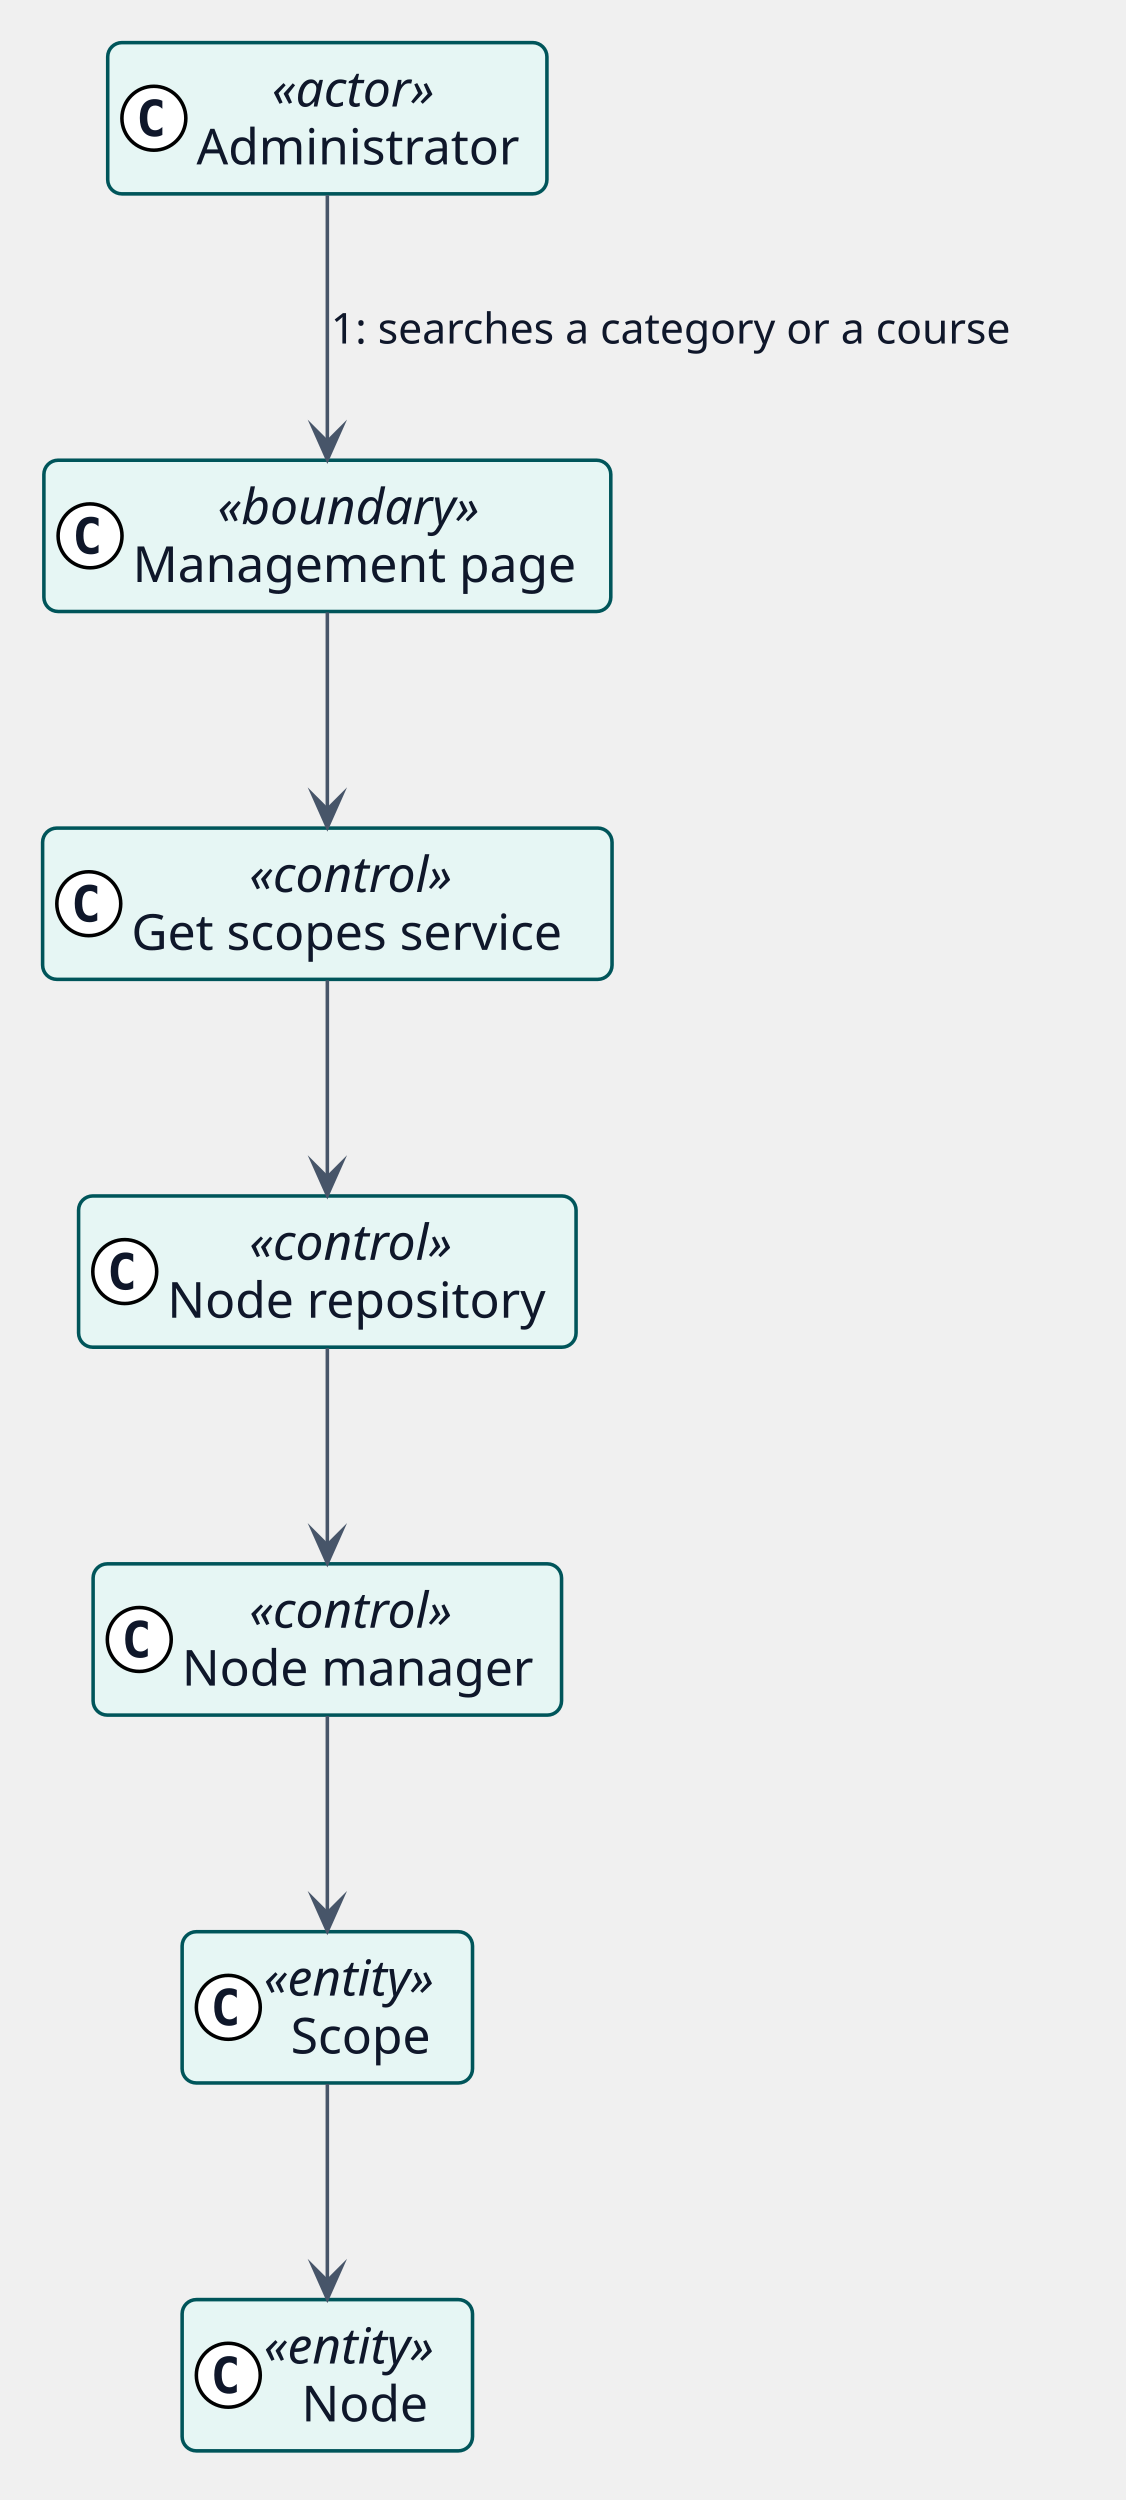
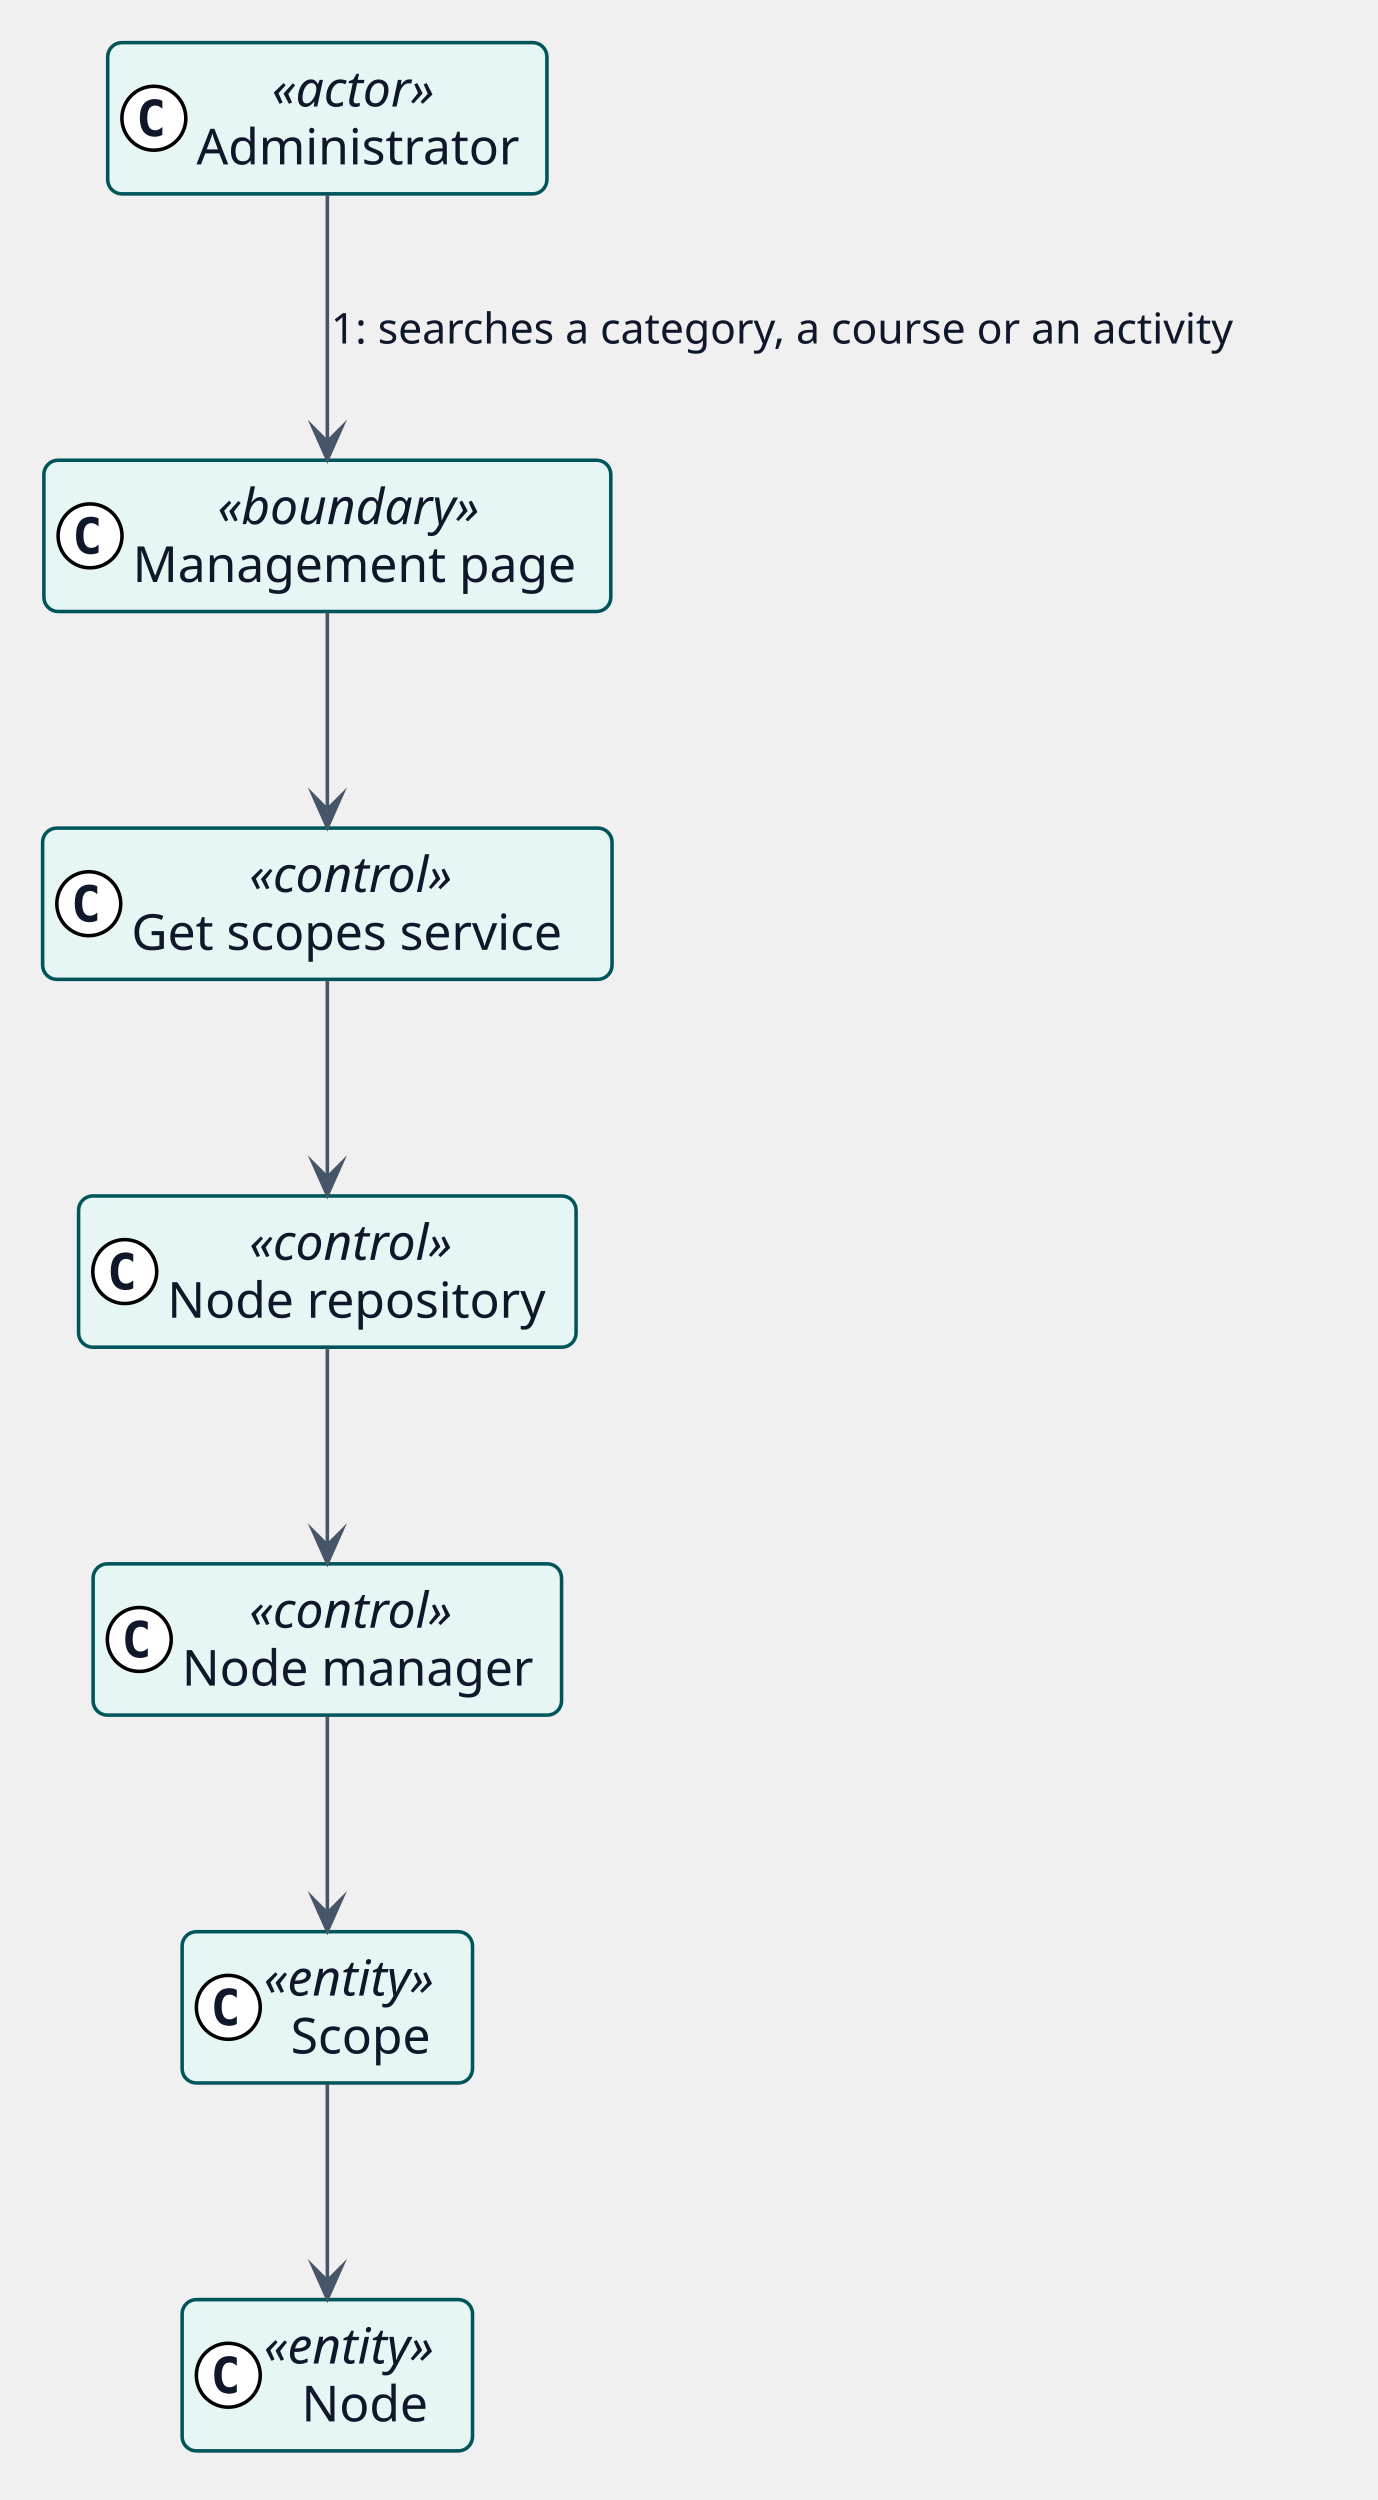
- <svg xmlns="http://www.w3.org/2000/svg" version="1.1" data-diagram-type="CLASS" style="width:317px;height:704px;background:#FFFFFF;" width="317px" height="704px" viewBox="0 0 317 704" zoomAndPan="magnify" preserveAspectRatio="none" contentStyleType="text/css">
+ <svg xmlns="http://www.w3.org/2000/svg" version="1.1" data-diagram-type="CLASS" style="width:388px;height:704px;background:#FFFFFF;" width="388px" height="704px" viewBox="0 0 388 704" zoomAndPan="magnify" preserveAspectRatio="none" contentStyleType="text/css">
  <defs />
  <g font-family="sans-serif" lengthAdjust="spacing">
    <g class="entity" data-qualified-name="user" id="ent0001" data-source-line="109">
      <rect x="30.33" y="12" width="123.683" height="42.594" fill="#E6F6F4" style="stroke:#00555A;stroke-width:1;" rx="4" ry="4" />
      <ellipse cx="43.33" cy="33.297" rx="9" ry="9" fill="#FFF" style="stroke:#000;stroke-width:1;" />
      <path d="M45.721,38 Q45.236,38.25 44.705,38.375 Q44.189,38.5 43.611,38.5 Q41.549,38.5 40.455,37.141 Q39.377,35.781 39.377,33.203 Q39.377,30.625 40.455,29.266 Q41.549,27.906 43.611,27.906 Q44.189,27.906 44.721,28.031 Q45.252,28.156 45.721,28.391 L45.721,30.641 Q45.205,30.156 44.705,29.938 Q44.221,29.719 43.705,29.719 Q42.596,29.719 42.033,30.594 Q41.471,31.469 41.471,33.203 Q41.471,34.922 42.033,35.813 Q42.596,36.688 43.705,36.688 Q44.221,36.688 44.705,36.469 Q45.205,36.234 45.721,35.766 L45.721,38 Z " fill="#0F172A" />
      <text x="76.562" y="29.995" fill="#0F172A" font-size="14" textLength="53.218" font-style="italic" font-family="IBM Plex Sans">«actor»</text>
      <text x="55.33" y="46.292" fill="#0F172A" font-size="14" textLength="95.683" font-family="IBM Plex Sans">Administrator</text>
    </g>
    <g class="entity" data-qualified-name="c0" id="ent0002" data-source-line="110">
      <rect x="12.36" y="129.6" width="159.64" height="42.594" fill="#E6F6F4" style="stroke:#00555A;stroke-width:1;" rx="4" ry="4" />
      <ellipse cx="25.36" cy="150.897" rx="9" ry="9" fill="#FFF" style="stroke:#000;stroke-width:1;" />
      <path d="M27.751,155.6 Q27.266,155.85 26.735,155.975 Q26.219,156.1 25.641,156.1 Q23.579,156.1 22.485,154.741 Q21.407,153.381 21.407,150.803 Q21.407,148.225 22.485,146.866 Q23.579,145.506 25.641,145.506 Q26.219,145.506 26.751,145.631 Q27.282,145.756 27.751,145.991 L27.751,148.241 Q27.235,147.756 26.735,147.538 Q26.251,147.319 25.735,147.319 Q24.626,147.319 24.063,148.194 Q23.501,149.069 23.501,150.803 Q23.501,152.522 24.063,153.413 Q24.626,154.288 25.735,154.288 Q26.251,154.288 26.735,154.069 Q27.235,153.834 27.751,153.366 L27.751,155.6 Z " fill="#0F172A" />
      <text x="61.262" y="147.595" fill="#0F172A" font-size="14" textLength="83.836" font-style="italic" font-family="IBM Plex Sans">«boundary»</text>
      <text x="37.36" y="163.892" fill="#0F172A" font-size="14" textLength="131.64" font-family="IBM Plex Sans">Management page</text>
    </g>
    <g class="entity" data-qualified-name="c1" id="ent0003" data-source-line="111">
      <rect x="12" y="233.19" width="160.351" height="42.594" fill="#E6F6F4" style="stroke:#00555A;stroke-width:1;" rx="4" ry="4" />
      <ellipse cx="25" cy="254.487" rx="9" ry="9" fill="#FFF" style="stroke:#000;stroke-width:1;" />
      <path d="M27.391,259.19 Q26.906,259.44 26.375,259.565 Q25.859,259.69 25.281,259.69 Q23.219,259.69 22.125,258.331 Q21.047,256.971 21.047,254.393 Q21.047,251.815 22.125,250.456 Q23.219,249.096 25.281,249.096 Q25.859,249.096 26.391,249.221 Q26.922,249.346 27.391,249.581 L27.391,251.831 Q26.875,251.346 26.375,251.127 Q25.891,250.909 25.375,250.909 Q24.266,250.909 23.703,251.784 Q23.141,252.659 23.141,254.393 Q23.141,256.112 23.703,257.002 Q24.266,257.877 25.375,257.877 Q25.891,257.877 26.375,257.659 Q26.875,257.424 27.391,256.956 L27.391,259.19 Z " fill="#0F172A" />
      <text x="70.192" y="251.185" fill="#0F172A" font-size="14" textLength="65.967" font-style="italic" font-family="IBM Plex Sans">«control»</text>
      <text x="37" y="267.482" fill="#0F172A" font-size="14" textLength="132.351" font-family="IBM Plex Sans">Get scopes service</text>
    </g>
    <g class="entity" data-qualified-name="c2" id="ent0004" data-source-line="112">
      <rect x="22.13" y="336.78" width="140.089" height="42.594" fill="#E6F6F4" style="stroke:#00555A;stroke-width:1;" rx="4" ry="4" />
      <ellipse cx="35.13" cy="358.077" rx="9" ry="9" fill="#FFF" style="stroke:#000;stroke-width:1;" />
      <path d="M37.521,362.78 Q37.036,363.03 36.505,363.155 Q35.989,363.28 35.411,363.28 Q33.349,363.28 32.255,361.921 Q31.177,360.561 31.177,357.983 Q31.177,355.405 32.255,354.046 Q33.349,352.686 35.411,352.686 Q35.989,352.686 36.521,352.811 Q37.052,352.936 37.521,353.171 L37.521,355.421 Q37.005,354.936 36.505,354.718 Q36.021,354.499 35.505,354.499 Q34.396,354.499 33.833,355.374 Q33.271,356.249 33.271,357.983 Q33.271,359.702 33.833,360.593 Q34.396,361.468 35.505,361.468 Q36.021,361.468 36.505,361.249 Q37.005,361.014 37.521,360.546 L37.521,362.78 Z " fill="#0F172A" />
      <text x="70.191" y="354.775" fill="#0F172A" font-size="14" textLength="65.967" font-style="italic" font-family="IBM Plex Sans">«control»</text>
      <text x="47.13" y="371.072" fill="#0F172A" font-size="14" textLength="112.089" font-family="IBM Plex Sans">Node repository</text>
    </g>
    <g class="entity" data-qualified-name="c3" id="ent0005" data-source-line="113">
      <rect x="26.22" y="440.38" width="131.913" height="42.594" fill="#E6F6F4" style="stroke:#00555A;stroke-width:1;" rx="4" ry="4" />
      <ellipse cx="39.22" cy="461.677" rx="9" ry="9" fill="#FFF" style="stroke:#000;stroke-width:1;" />
      <path d="M41.611,466.38 Q41.126,466.63 40.595,466.755 Q40.079,466.88 39.501,466.88 Q37.439,466.88 36.345,465.521 Q35.267,464.161 35.267,461.583 Q35.267,459.005 36.345,457.646 Q37.439,456.286 39.501,456.286 Q40.079,456.286 40.611,456.411 Q41.142,456.536 41.611,456.771 L41.611,459.021 Q41.095,458.536 40.595,458.318 Q40.111,458.099 39.595,458.099 Q38.486,458.099 37.923,458.974 Q37.361,459.849 37.361,461.583 Q37.361,463.302 37.923,464.193 Q38.486,465.068 39.595,465.068 Q40.111,465.068 40.595,464.849 Q41.095,464.614 41.611,464.146 L41.611,466.38 Z " fill="#0F172A" />
      <text x="70.193" y="458.375" fill="#0F172A" font-size="14" textLength="65.967" font-style="italic" font-family="IBM Plex Sans">«control»</text>
      <text x="51.22" y="474.672" fill="#0F172A" font-size="14" textLength="103.913" font-family="IBM Plex Sans">Node manager</text>
    </g>
    <g class="entity" data-qualified-name="c4" id="ent0006" data-source-line="114">
      <rect x="51.29" y="543.97" width="81.771" height="42.594" fill="#E6F6F4" style="stroke:#00555A;stroke-width:1;" rx="4" ry="4" />
      <ellipse cx="64.29" cy="565.267" rx="9" ry="9" fill="#FFF" style="stroke:#000;stroke-width:1;" />
      <path d="M66.681,569.97 Q66.196,570.22 65.665,570.345 Q65.149,570.47 64.571,570.47 Q62.509,570.47 61.415,569.111 Q60.337,567.751 60.337,565.173 Q60.337,562.595 61.415,561.236 Q62.509,559.876 64.571,559.876 Q65.149,559.876 65.681,560.001 Q66.212,560.126 66.681,560.361 L66.681,562.611 Q66.165,562.126 65.665,561.907 Q65.181,561.689 64.665,561.689 Q63.556,561.689 62.993,562.564 Q62.431,563.439 62.431,565.173 Q62.431,566.892 62.993,567.782 Q63.556,568.657 64.665,568.657 Q65.181,568.657 65.665,568.439 Q66.165,568.204 66.681,567.736 L66.681,569.97 Z " fill="#0F172A" />
      <text x="74.29" y="561.965" fill="#0F172A" font-size="14" textLength="57.771" font-style="italic" font-family="IBM Plex Sans">«entity»</text>
      <text x="81.851" y="578.262" fill="#0F172A" font-size="14" textLength="42.649" font-family="IBM Plex Sans">Scope</text>
    </g>
    <g class="entity" data-qualified-name="c5" id="ent0007" data-source-line="115">
      <rect x="51.29" y="647.57" width="81.771" height="42.594" fill="#E6F6F4" style="stroke:#00555A;stroke-width:1;" rx="4" ry="4" />
      <ellipse cx="64.29" cy="668.867" rx="9" ry="9" fill="#FFF" style="stroke:#000;stroke-width:1;" />
      <path d="M66.681,673.57 Q66.196,673.82 65.665,673.945 Q65.149,674.07 64.571,674.07 Q62.509,674.07 61.415,672.711 Q60.337,671.351 60.337,668.773 Q60.337,666.195 61.415,664.836 Q62.509,663.476 64.571,663.476 Q65.149,663.476 65.681,663.601 Q66.212,663.726 66.681,663.961 L66.681,666.211 Q66.165,665.726 65.665,665.507 Q65.181,665.289 64.665,665.289 Q63.556,665.289 62.993,666.164 Q62.431,667.039 62.431,668.773 Q62.431,670.492 62.993,671.382 Q63.556,672.257 64.665,672.257 Q65.181,672.257 65.665,672.039 Q66.165,671.804 66.681,671.336 L66.681,673.57 Z " fill="#0F172A" />
      <text x="74.29" y="665.565" fill="#0F172A" font-size="14" textLength="57.771" font-style="italic" font-family="IBM Plex Sans">«entity»</text>
      <text x="84.906" y="681.862" fill="#0F172A" font-size="14" textLength="36.538" font-family="IBM Plex Sans">Node</text>
    </g>
    <g class="link" data-entity-1="ent0001" data-entity-2="ent0002" id="lnk8" data-source-line="117" data-link-type="dependency">
      <path d="M92.18,54.97 C92.18,76.01 92.18,103.43 92.18,124.41" style="stroke:#475569;stroke-width:1;" fill="none" id="user-to-c0" codeLine="117" />
      <polygon points="92.18,129.41,96.18,120.41,92.18,124.41,88.18,120.41,92.18,129.41" fill="#475569" style="stroke:#475569;stroke-width:1;stroke-linejoin:miter;stroke-miterlimit:10;" />
-       <text x="93.18" y="96.739" fill="#0F172A" font-size="12" textLength="208.453" font-family="IBM Plex Sans">1: searches a category or a course</text>
+       <text x="93.18" y="96.739" fill="#0F172A" font-size="12" textLength="279.088" font-family="IBM Plex Sans">1: searches a category, a course or an activity</text>
    </g>
    <g class="link" data-entity-1="ent0002" data-entity-2="ent0003" id="lnk9" data-source-line="118" data-link-type="dependency">
      <path d="M92.18,172.45 C92.18,190.08 92.18,210.34 92.18,227.96" style="stroke:#475569;stroke-width:1;" fill="none" id="c0-to-c1" codeLine="118" />
      <polygon points="92.18,232.96,96.18,223.96,92.18,227.96,88.18,223.96,92.18,232.96" fill="#475569" style="stroke:#475569;stroke-width:1;stroke-linejoin:miter;stroke-miterlimit:10;" />
    </g>
    <g class="link" data-entity-1="ent0003" data-entity-2="ent0004" id="lnk10" data-source-line="119" data-link-type="dependency">
      <path d="M92.18,276.05 C92.18,293.67 92.18,313.94 92.18,331.55" style="stroke:#475569;stroke-width:1;" fill="none" id="c1-to-c2" codeLine="119" />
      <polygon points="92.18,336.55,96.18,327.55,92.18,331.55,88.18,327.55,92.18,336.55" fill="#475569" style="stroke:#475569;stroke-width:1;stroke-linejoin:miter;stroke-miterlimit:10;" />
    </g>
    <g class="link" data-entity-1="ent0004" data-entity-2="ent0005" id="lnk11" data-source-line="120" data-link-type="dependency">
      <path d="M92.18,379.64 C92.18,397.27 92.18,417.53 92.18,435.15" style="stroke:#475569;stroke-width:1;" fill="none" id="c2-to-c3" codeLine="120" />
      <polygon points="92.18,440.15,96.18,431.15,92.18,435.15,88.18,431.15,92.18,440.15" fill="#475569" style="stroke:#475569;stroke-width:1;stroke-linejoin:miter;stroke-miterlimit:10;" />
    </g>
    <g class="link" data-entity-1="ent0005" data-entity-2="ent0006" id="lnk12" data-source-line="121" data-link-type="dependency">
      <path d="M92.18,483.23 C92.18,500.86 92.18,521.12 92.18,538.74" style="stroke:#475569;stroke-width:1;" fill="none" id="c3-to-c4" codeLine="121" />
      <polygon points="92.18,543.74,96.18,534.74,92.18,538.74,88.18,534.74,92.18,543.74" fill="#475569" style="stroke:#475569;stroke-width:1;stroke-linejoin:miter;stroke-miterlimit:10;" />
    </g>
    <g class="link" data-entity-1="ent0006" data-entity-2="ent0007" id="lnk13" data-source-line="122" data-link-type="dependency">
      <path d="M92.18,586.83 C92.18,604.45 92.18,624.72 92.18,642.33" style="stroke:#475569;stroke-width:1;" fill="none" id="c4-to-c5" codeLine="122" />
      <polygon points="92.18,647.33,96.18,638.33,92.18,642.33,88.18,638.33,92.18,647.33" fill="#475569" style="stroke:#475569;stroke-width:1;stroke-linejoin:miter;stroke-miterlimit:10;" />
    </g>
  </g>
</svg>
